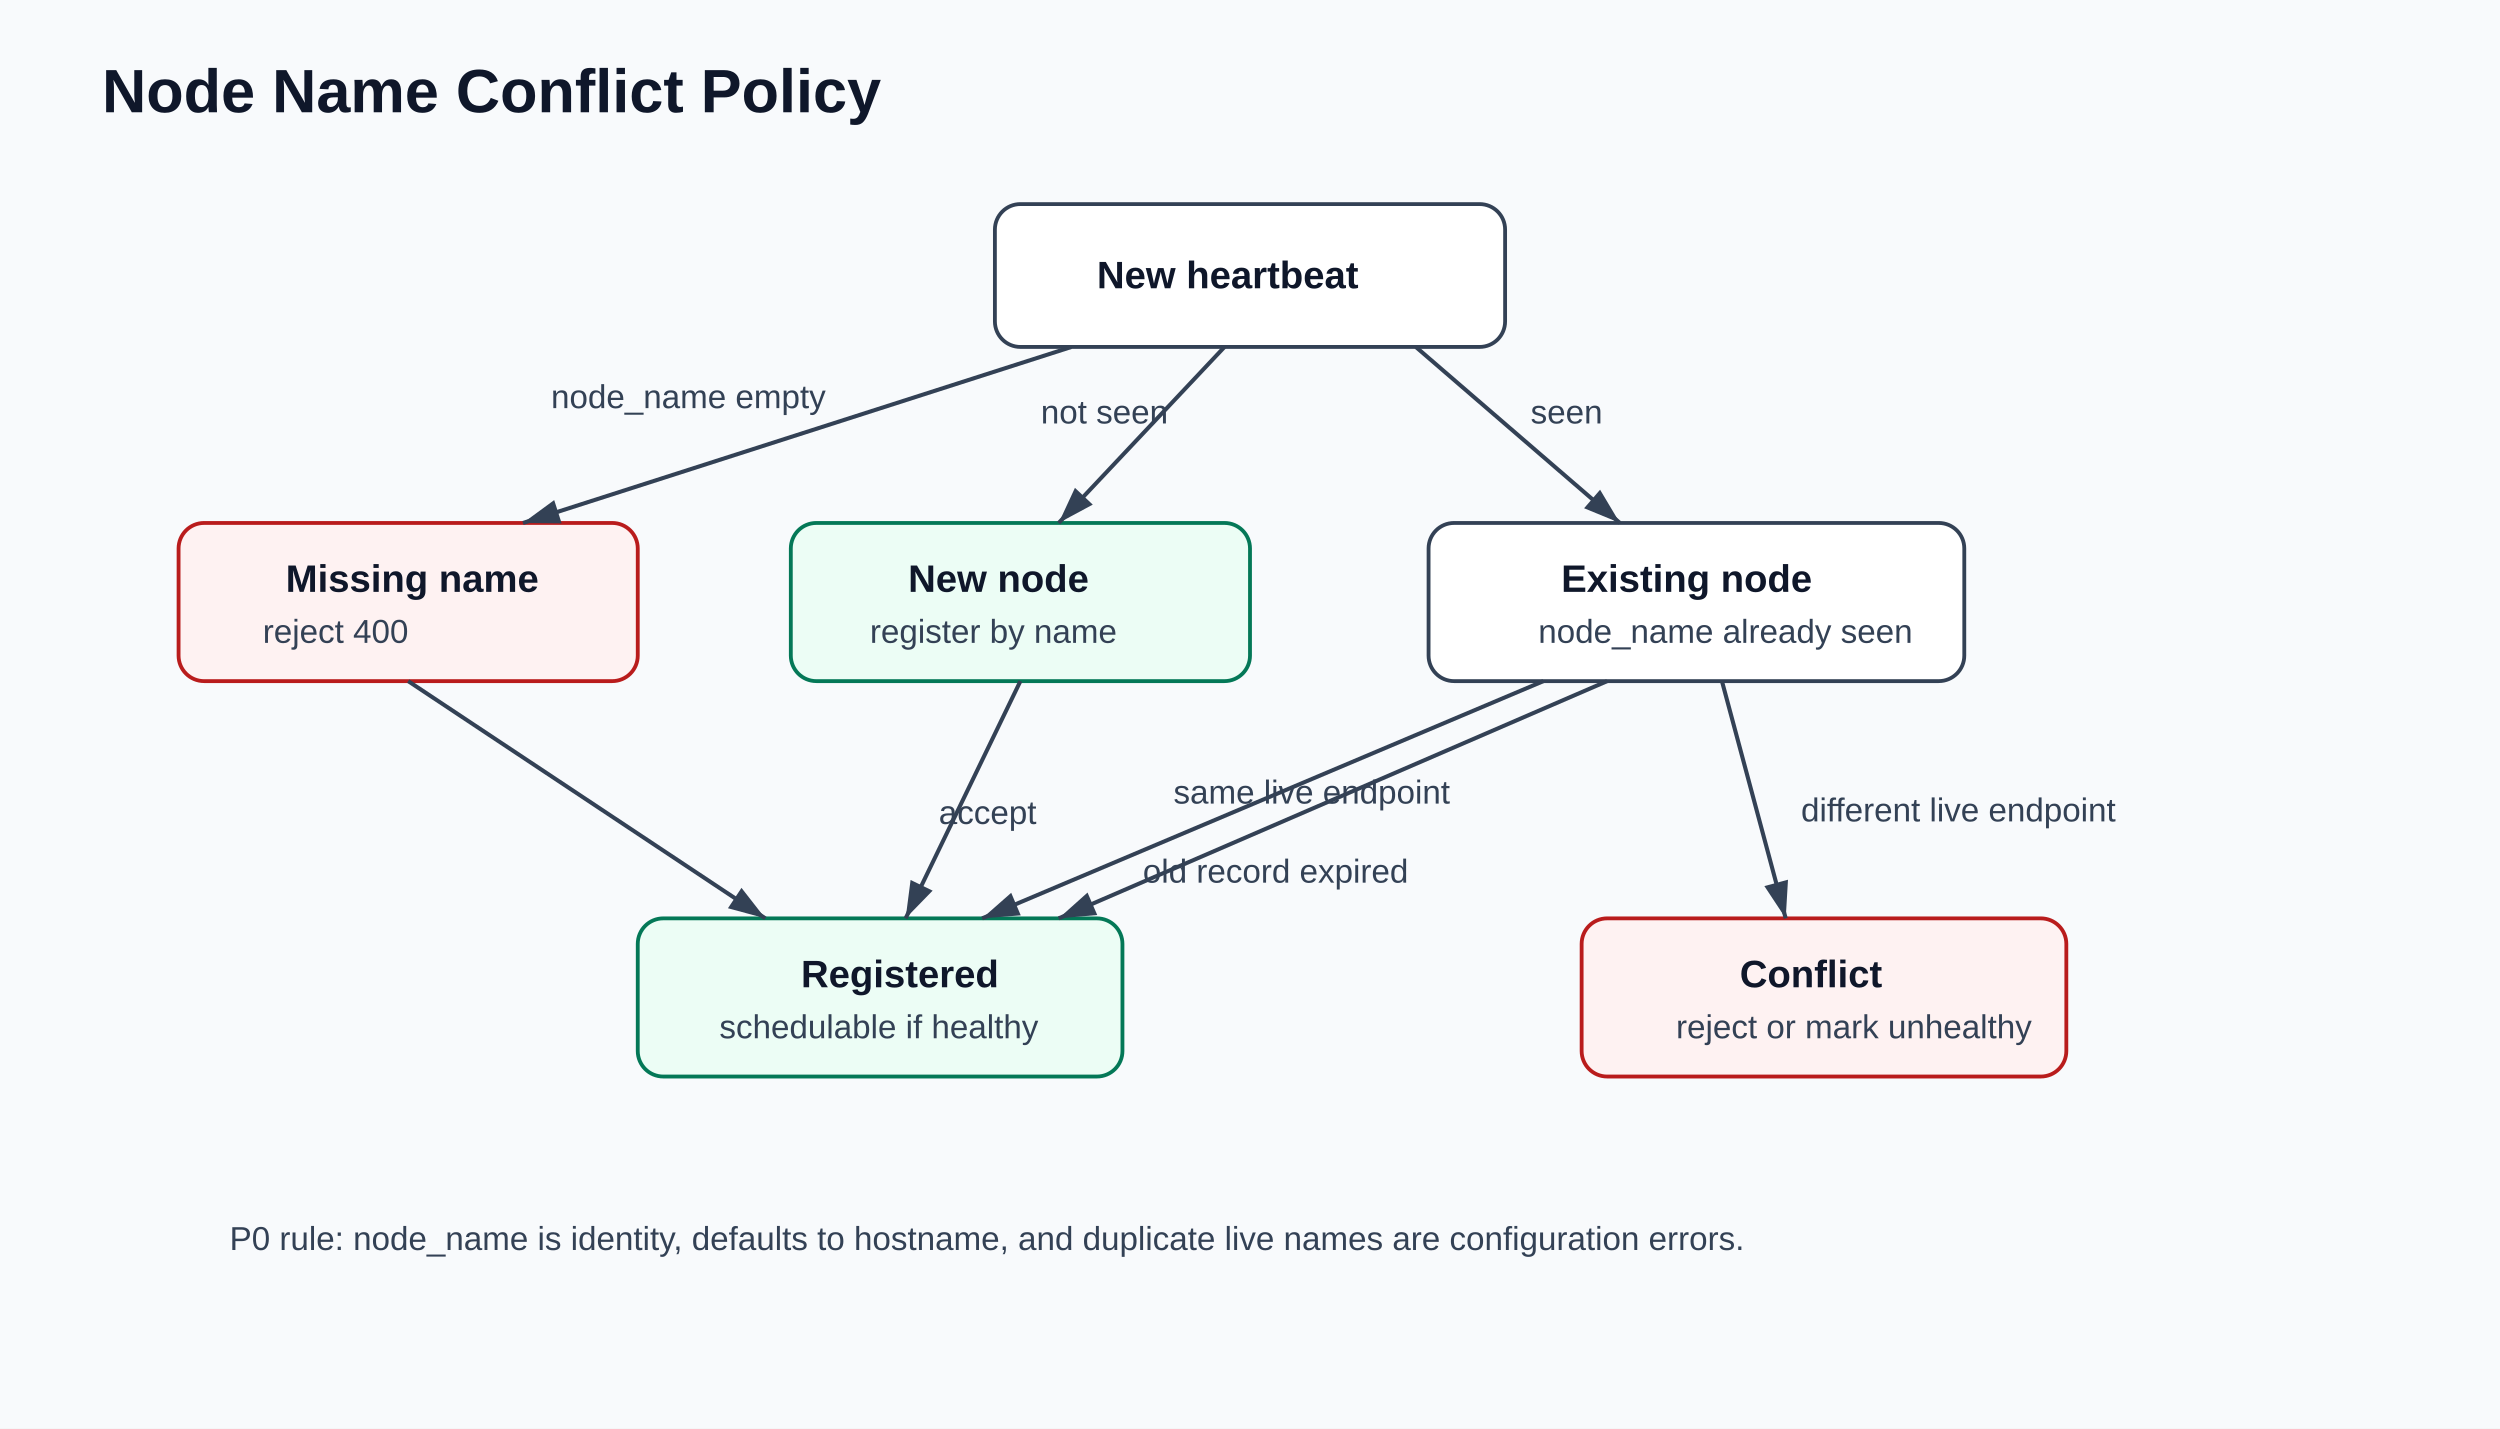
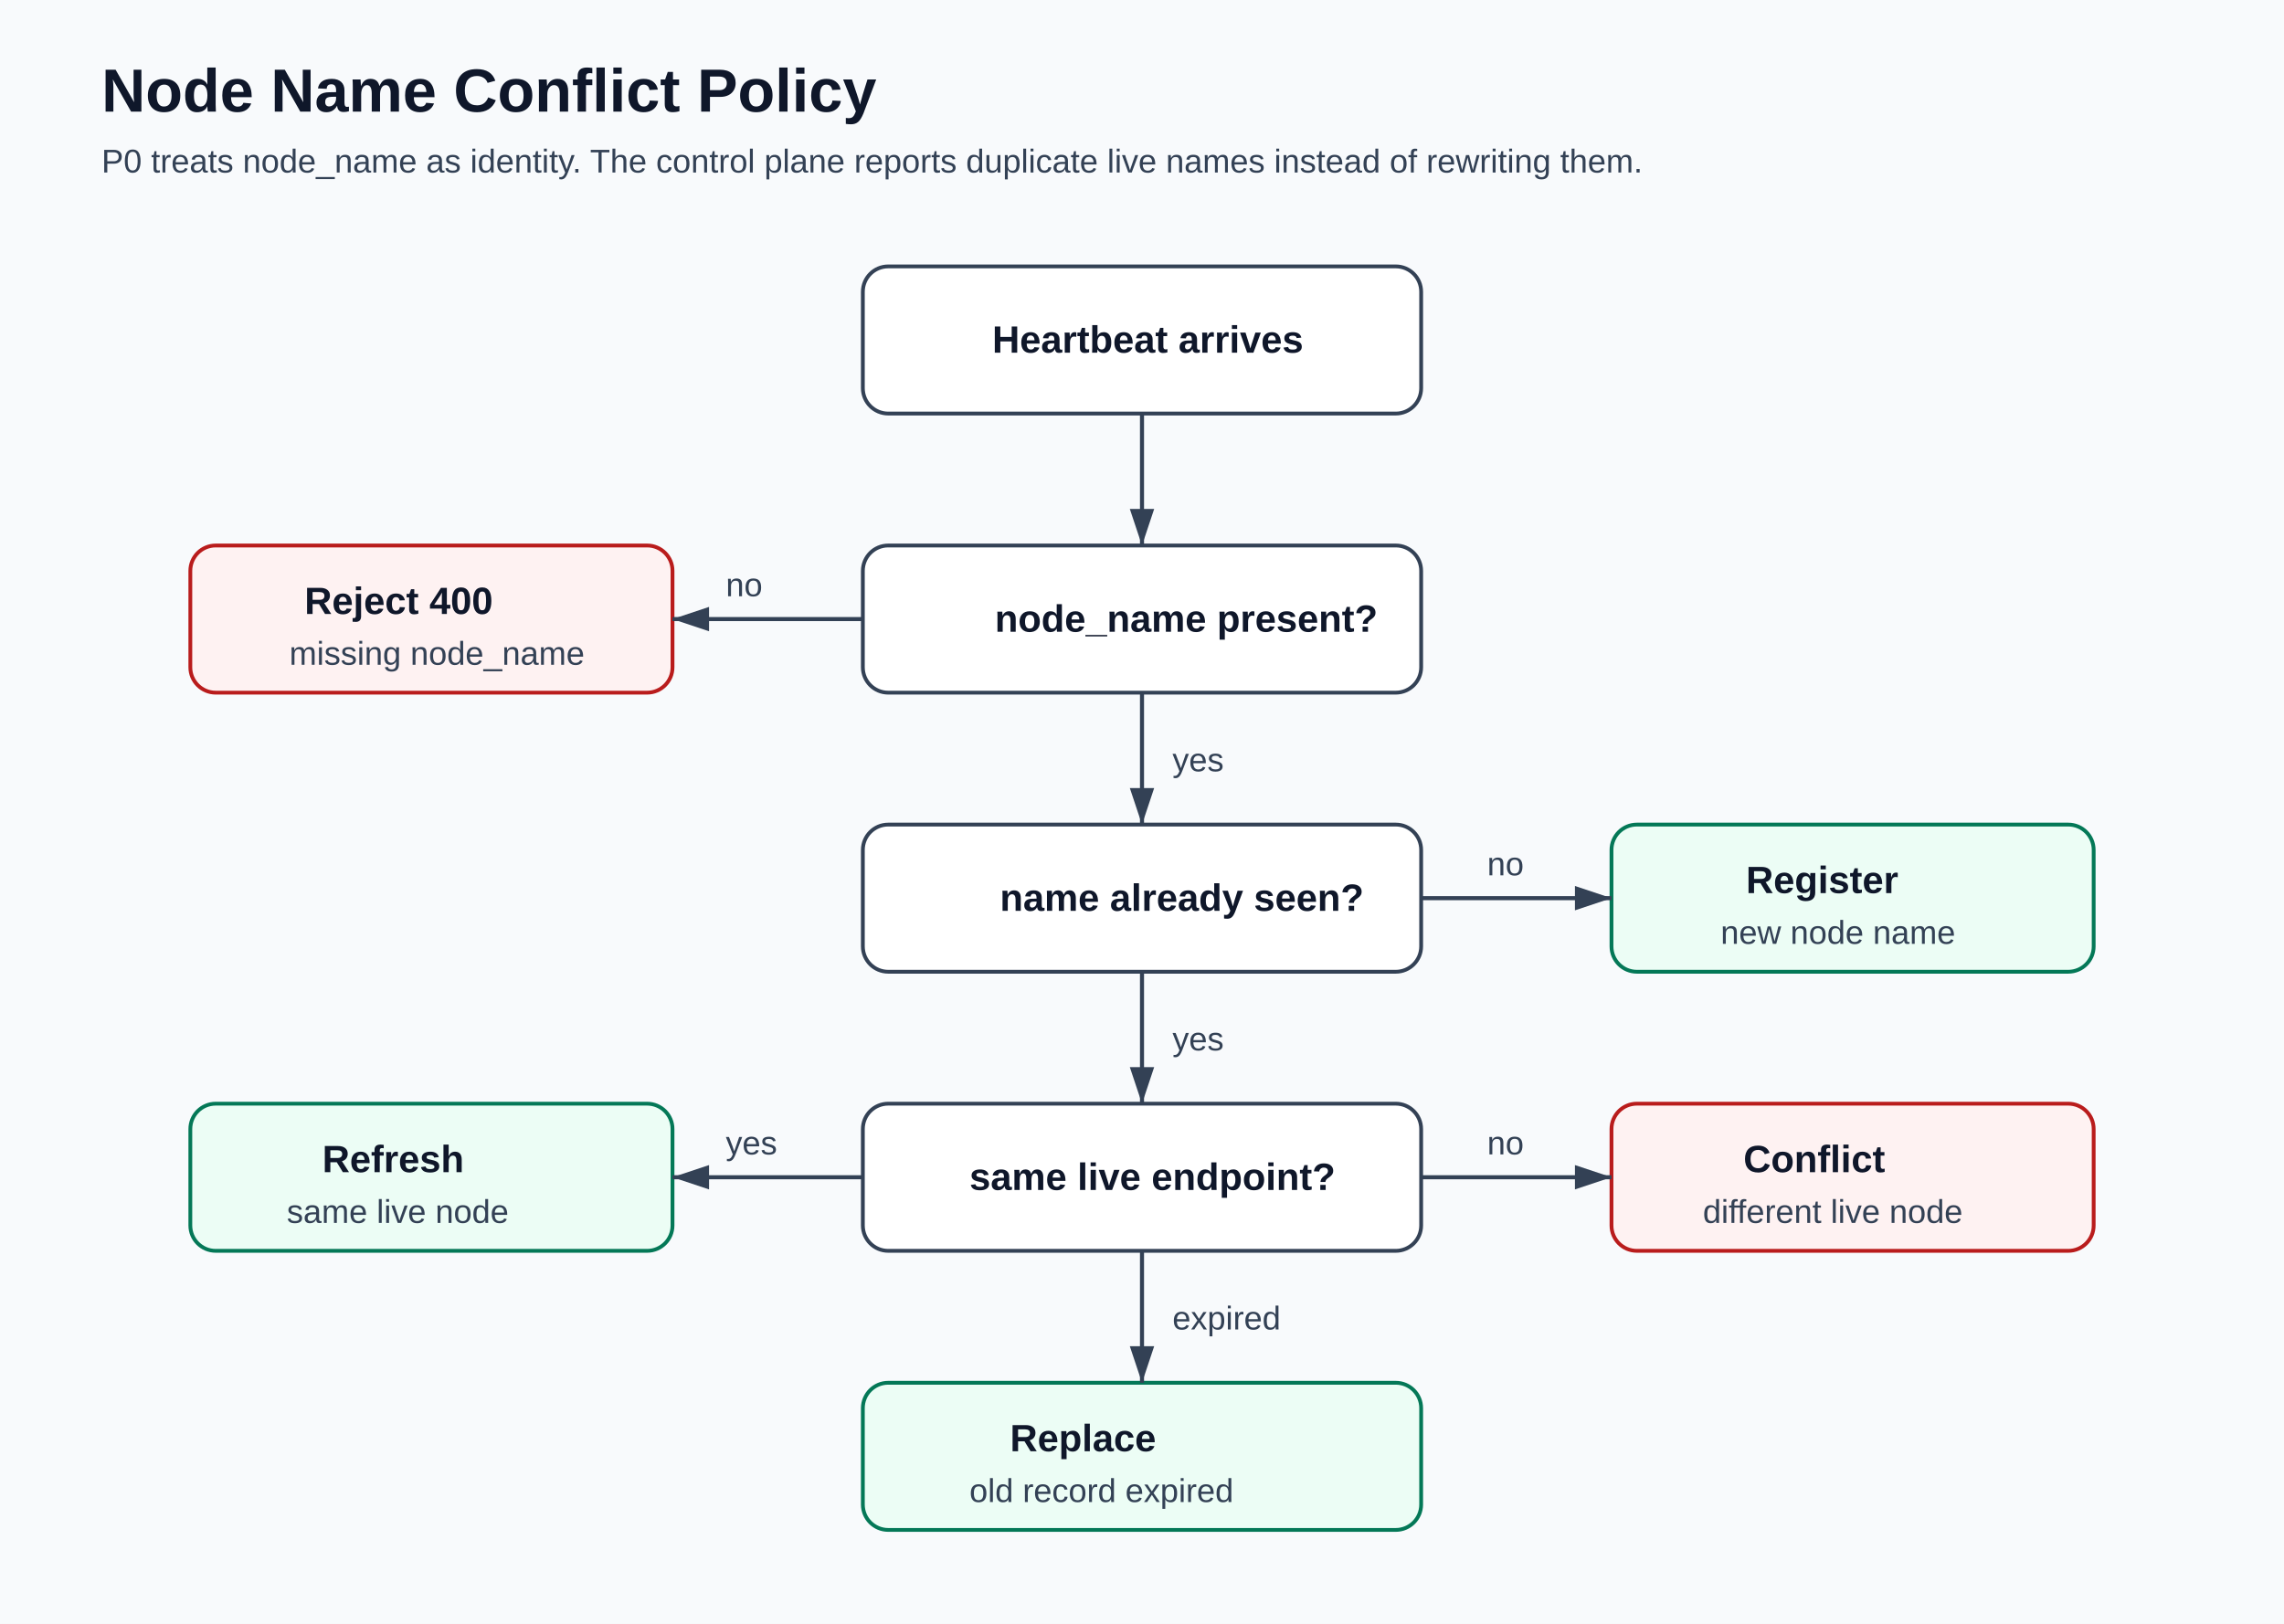
- <svg xmlns="http://www.w3.org/2000/svg" viewBox="0 0 980 560" role="img" aria-labelledby="title desc">
+ <svg xmlns="http://www.w3.org/2000/svg" viewBox="0 0 900 640" role="img" aria-labelledby="title desc">
  <defs>
    <marker id="arrow" markerWidth="10" markerHeight="10" refX="9" refY="3" orient="auto" markerUnits="strokeWidth">
      <path d="M0,0 L0,6 L9,3 z" fill="#334155" />
    </marker>
  </defs>
  <style>
    .bg { fill: #f8fafc; }
    .title { font: 700 24px Arial, sans-serif; fill: #0f172a; }
    .state { fill: #ffffff; stroke: #334155; stroke-width: 1.5; rx: 10; }
    .ok { fill: #ecfdf5; stroke: #047857; stroke-width: 1.5; rx: 10; }
    .bad { fill: #fef2f2; stroke: #b91c1c; stroke-width: 1.5; rx: 10; }
    .arrow { stroke: #334155; stroke-width: 1.6; fill: none; marker-end: url(#arrow); }
-     .label { font: 600 15px Arial, sans-serif; fill: #0f172a; }
+     .label { font: 700 15px Arial, sans-serif; fill: #0f172a; }
    .small { font: 13px Arial, sans-serif; fill: #334155; }
  </style>
-   <rect class="bg" width="980" height="560" />
+   <rect class="bg" width="900" height="640" />
  <text class="title" x="40" y="44">Node Name Conflict Policy</text>
-   <rect class="state" x="390" y="80" width="200" height="56" />
-   <text class="label" x="430" y="113">New heartbeat</text>
-   <rect class="bad" x="70" y="205" width="180" height="62" />
-   <text class="label" x="112" y="232">Missing name</text>
-   <text class="small" x="103" y="252">reject 400</text>
-   <rect class="ok" x="310" y="205" width="180" height="62" />
-   <text class="label" x="356" y="232">New node</text>
-   <text class="small" x="341" y="252">register by name</text>
-   <rect class="state" x="560" y="205" width="210" height="62" />
-   <text class="label" x="612" y="232">Existing node</text>
-   <text class="small" x="603" y="252">node_name already seen</text>
-   <rect class="ok" x="250" y="360" width="190" height="62" />
-   <text class="label" x="314" y="387">Registered</text>
-   <text class="small" x="282" y="407">schedulable if healthy</text>
-   <rect class="bad" x="620" y="360" width="190" height="62" />
-   <text class="label" x="682" y="387">Conflict</text>
-   <text class="small" x="657" y="407">reject or mark unhealthy</text>
-   <path class="arrow" d="M420 136 L205 205" />
-   <text class="small" x="216" y="160">node_name empty</text>
-   <path class="arrow" d="M480 136 L415 205" />
-   <text class="small" x="408" y="166">not seen</text>
-   <path class="arrow" d="M555 136 L635 205" />
-   <text class="small" x="600" y="166">seen</text>
-   <path class="arrow" d="M400 267 L355 360" />
-   <text class="small" x="368" y="323">accept</text>
-   <path class="arrow" d="M630 267 L415 360" />
-   <text class="small" x="460" y="315">same live endpoint</text>
-   <path class="arrow" d="M675 267 L700 360" />
-   <text class="small" x="706" y="322">different live endpoint</text>
-   <path class="arrow" d="M605 267 L385 360" />
-   <text class="small" x="448" y="346">old record expired</text>
-   <path class="arrow" d="M160 267 L300 360" />
-   <text class="small" x="90" y="490">P0 rule: node_name is identity, defaults to hostname, and duplicate live names are configuration errors.</text>
+   <text class="small" x="40" y="68">P0 treats node_name as identity. The control plane reports duplicate live names instead of rewriting them.</text>
+   <rect class="state" x="340" y="105" width="220" height="58" />
+   <text class="label" x="391" y="139">Heartbeat arrives</text>
+   <rect class="state" x="340" y="215" width="220" height="58" />
+   <text class="label" x="392" y="249">node_name present?</text>
+   <rect class="bad" x="75" y="215" width="190" height="58" />
+   <text class="label" x="120" y="242">Reject 400</text>
+   <text class="small" x="114" y="262">missing node_name</text>
+   <rect class="state" x="340" y="325" width="220" height="58" />
+   <text class="label" x="394" y="359">name already seen?</text>
+   <rect class="ok" x="635" y="325" width="190" height="58" />
+   <text class="label" x="688" y="352">Register</text>
+   <text class="small" x="678" y="372">new node name</text>
+   <rect class="state" x="340" y="435" width="220" height="58" />
+   <text class="label" x="382" y="469">same live endpoint?</text>
+   <rect class="ok" x="75" y="435" width="190" height="58" />
+   <text class="label" x="127" y="462">Refresh</text>
+   <text class="small" x="113" y="482">same live node</text>
+   <rect class="bad" x="635" y="435" width="190" height="58" />
+   <text class="label" x="687" y="462">Conflict</text>
+   <text class="small" x="671" y="482">different live node</text>
+   <rect class="ok" x="340" y="545" width="220" height="58" />
+   <text class="label" x="398" y="572">Replace</text>
+   <text class="small" x="382" y="592">old record expired</text>
+   <path class="arrow" d="M450 163 V215" />
+   <path class="arrow" d="M340 244 H265" />
+   <text class="small" x="286" y="235">no</text>
+   <path class="arrow" d="M450 273 V325" />
+   <text class="small" x="462" y="304">yes</text>
+   <path class="arrow" d="M560 354 H635" />
+   <text class="small" x="586" y="345">no</text>
+   <path class="arrow" d="M450 383 V435" />
+   <text class="small" x="462" y="414">yes</text>
+   <path class="arrow" d="M340 464 H265" />
+   <text class="small" x="286" y="455">yes</text>
+   <path class="arrow" d="M560 464 H635" />
+   <text class="small" x="586" y="455">no</text>
+   <path class="arrow" d="M450 493 V545" />
+   <text class="small" x="462" y="524">expired</text>
</svg>
